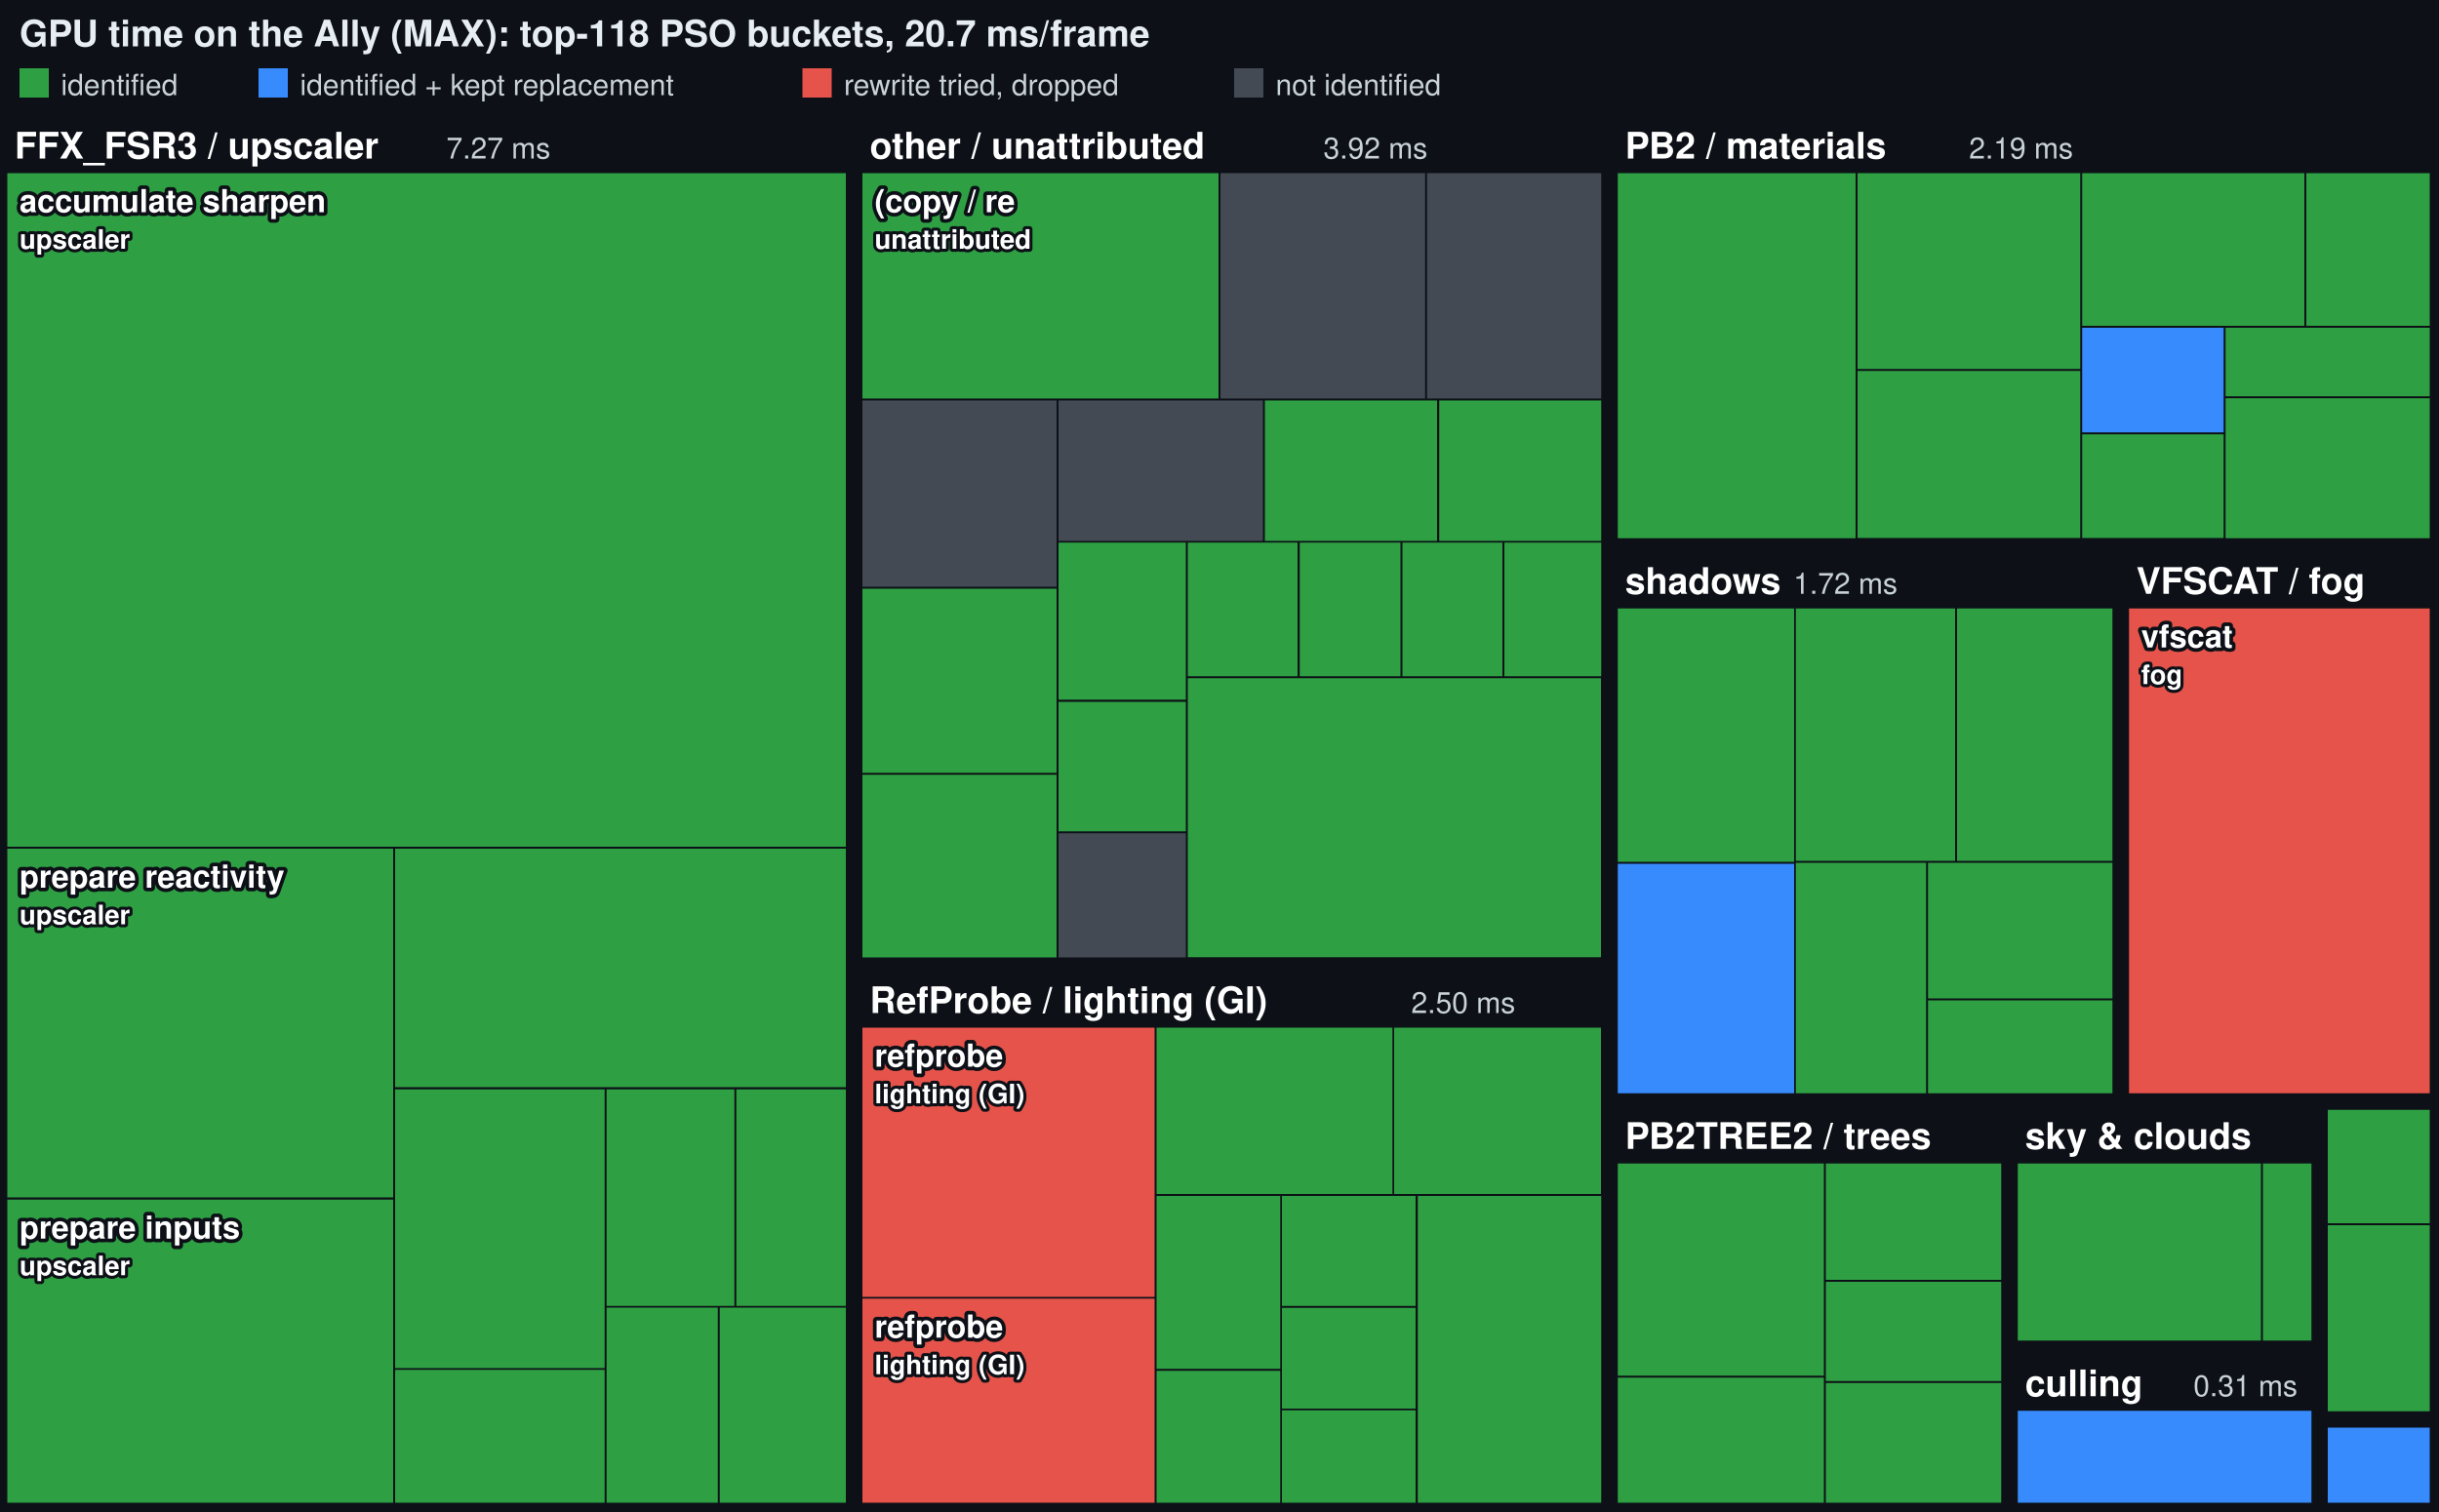
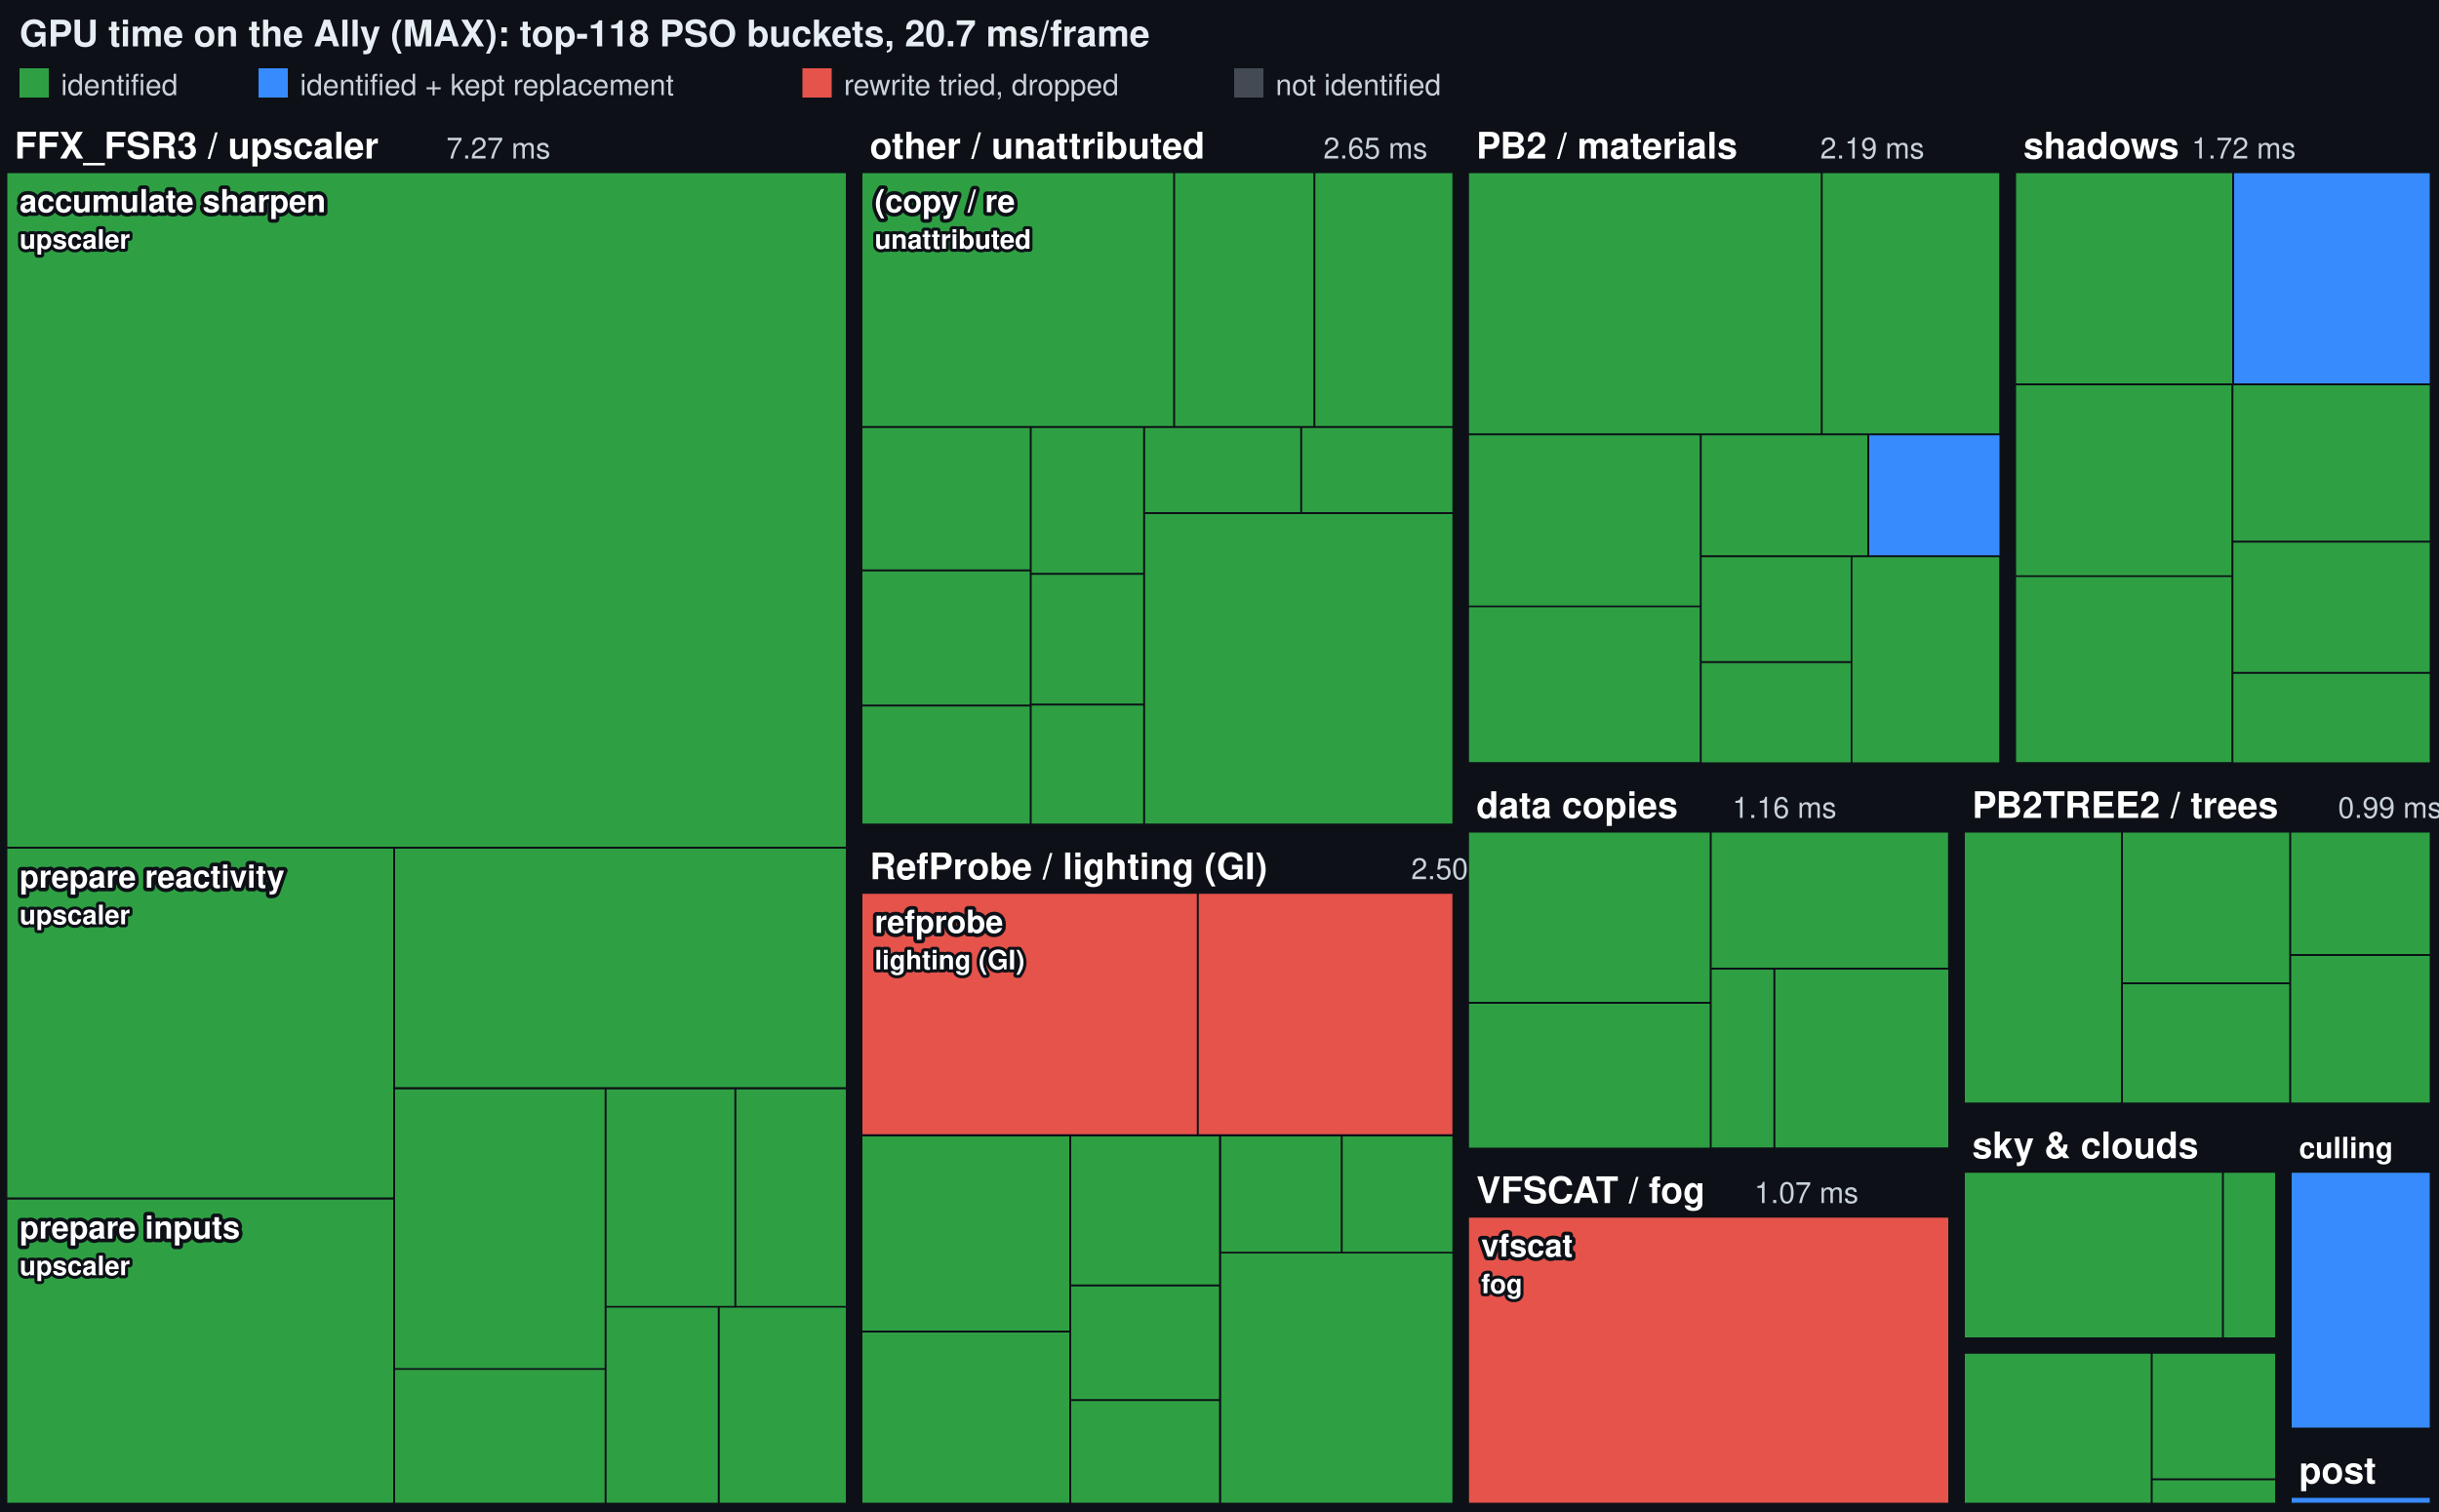
<svg xmlns="http://www.w3.org/2000/svg" viewBox="0 0 1000 620" style="width:100%;height:auto" font-family="Segoe UI,Helvetica,Arial,sans-serif">
  <rect width="100%" height="100%" fill="#0d1117" />
  <text x="8" y="19" fill="#e6edf3" font-size="15" font-weight="700">GPU time on the Ally (MAX): top-118 PSO buckets, 20.7 ms/frame</text>
  <rect x="8" y="28" width="12" height="12" fill="#2ea043" />
  <text x="25" y="39" fill="#c9d1d9" font-size="12">identified</text>
  <rect x="106" y="28" width="12" height="12" fill="#388bfd" />
  <text x="123" y="39" fill="#c9d1d9" font-size="12">identified + kept replacement</text>
  <rect x="329" y="28" width="12" height="12" fill="#e5534b" />
  <text x="346" y="39" fill="#c9d1d9" font-size="12">rewrite tried, dropped</text>
  <rect x="506" y="28" width="12" height="12" fill="#444a54" />
  <text x="523" y="39" fill="#c9d1d9" font-size="12">not identified</text>
  <rect x="3.0" y="71.0" width="343.8" height="276.2" fill="#2ea043" />
  <text x="8.0" y="87.0" fill="#fff" font-size="13" font-weight="600" stroke="#0d1117" stroke-width="3" stroke-linejoin="round" paint-order="stroke">accumulate sharpen</text>
  <text x="8.0" y="102.0" fill="#fff" font-size="11" font-weight="600" stroke="#0d1117" stroke-width="2.5" stroke-linejoin="round" paint-order="stroke">upscaler</text>
  <rect x="3.0" y="348.0" width="158.2" height="143.0" fill="#2ea043" />
  <text x="8.0" y="364.0" fill="#fff" font-size="13" font-weight="600" stroke="#0d1117" stroke-width="3" stroke-linejoin="round" paint-order="stroke">prepare reactivity</text>
  <text x="8.0" y="379.0" fill="#fff" font-size="11" font-weight="600" stroke="#0d1117" stroke-width="2.5" stroke-linejoin="round" paint-order="stroke">upscaler</text>
  <rect x="3.0" y="491.9" width="158.2" height="124.3" fill="#2ea043" />
  <text x="8.0" y="507.9" fill="#fff" font-size="13" font-weight="600" stroke="#0d1117" stroke-width="3" stroke-linejoin="round" paint-order="stroke">prepare inputs</text>
  <text x="8.0" y="522.9" fill="#fff" font-size="11" font-weight="600" stroke="#0d1117" stroke-width="2.5" stroke-linejoin="round" paint-order="stroke">upscaler</text>
  <rect x="162.0" y="348.0" width="184.8" height="97.8" fill="#2ea043" />
  <rect x="162.0" y="446.7" width="85.9" height="114.3" fill="#2ea043" />
  <rect x="162.0" y="561.7" width="85.9" height="54.5" fill="#2ea043" />
  <rect x="248.7" y="446.7" width="52.4" height="88.8" fill="#2ea043" />
  <rect x="301.9" y="446.7" width="44.9" height="88.8" fill="#2ea043" />
  <rect x="248.7" y="536.2" width="45.6" height="80.0" fill="#2ea043" />
  <rect x="295.1" y="536.2" width="51.7" height="80.0" fill="#2ea043" />
  <text x="6.0" y="65.0" fill="#fff" font-size="15" font-weight="700" stroke="#0d1117" stroke-width="3" stroke-linejoin="round" paint-order="stroke">FFX_FSR3 / upscaler</text>
  <text x="183.0" y="65.0" fill="#c9d1d9" font-size="12" font-weight="400" stroke="#0d1117" stroke-width="3" stroke-linejoin="round" paint-order="stroke">7.27 ms</text>
-   <rect x="872.9" y="249.5" width="123.3" height="198.8" fill="#e5534b" />
-   <text x="877.9" y="265.5" fill="#fff" font-size="13" font-weight="600" stroke="#0d1117" stroke-width="3" stroke-linejoin="round" paint-order="stroke">vfscat</text>
-   <text x="877.9" y="280.5" fill="#fff" font-size="11" font-weight="600" stroke="#0d1117" stroke-width="2.5" stroke-linejoin="round" paint-order="stroke">fog</text>
-   <text x="875.9" y="243.5" fill="#fff" font-size="15" font-weight="700" stroke="#0d1117" stroke-width="3" stroke-linejoin="round" paint-order="stroke">VFSCAT / fog</text>
-   <rect x="663.3" y="71.0" width="97.5" height="149.7" fill="#2ea043" />
-   <rect x="761.6" y="71.0" width="91.3" height="80.3" fill="#2ea043" />
-   <rect x="761.6" y="152.1" width="91.3" height="68.5" fill="#2ea043" />
-   <rect x="853.7" y="71.0" width="91.1" height="62.6" fill="#2ea043" />
-   <rect x="945.6" y="71.0" width="50.6" height="62.6" fill="#2ea043" />
-   <rect x="853.7" y="134.4" width="58.0" height="42.9" fill="#388bfd" />
-   <rect x="853.7" y="178.1" width="58.0" height="42.5" fill="#2ea043" />
-   <rect x="912.5" y="134.4" width="83.7" height="28.1" fill="#2ea043" />
-   <rect x="912.5" y="163.3" width="83.7" height="57.4" fill="#2ea043" />
-   <text x="666.3" y="65.0" fill="#fff" font-size="15" font-weight="700" stroke="#0d1117" stroke-width="3" stroke-linejoin="round" paint-order="stroke">PB2 / materials</text>
-   <text x="807.3" y="65.0" fill="#c9d1d9" font-size="12" font-weight="400" stroke="#0d1117" stroke-width="3" stroke-linejoin="round" paint-order="stroke">2.19 ms</text>
-   <rect x="353.6" y="421.4" width="119.8" height="110.4" fill="#e5534b" />
-   <text x="358.6" y="437.4" fill="#fff" font-size="13" font-weight="600" stroke="#0d1117" stroke-width="3" stroke-linejoin="round" paint-order="stroke">refprobe</text>
-   <text x="358.6" y="452.4" fill="#fff" font-size="11" font-weight="600" stroke="#0d1117" stroke-width="2.5" stroke-linejoin="round" paint-order="stroke">lighting (GI)</text>
-   <rect x="353.6" y="532.5" width="119.8" height="83.7" fill="#e5534b" />
-   <text x="358.6" y="548.5" fill="#fff" font-size="13" font-weight="600" stroke="#0d1117" stroke-width="3" stroke-linejoin="round" paint-order="stroke">refprobe</text>
-   <text x="358.6" y="563.5" fill="#fff" font-size="11" font-weight="600" stroke="#0d1117" stroke-width="2.5" stroke-linejoin="round" paint-order="stroke">lighting (GI)</text>
-   <rect x="474.2" y="421.4" width="96.7" height="68.2" fill="#2ea043" />
-   <rect x="571.6" y="421.4" width="84.8" height="68.2" fill="#2ea043" />
-   <rect x="474.2" y="490.4" width="50.7" height="70.9" fill="#2ea043" />
-   <rect x="474.2" y="562.1" width="50.7" height="54.1" fill="#2ea043" />
-   <rect x="525.6" y="490.4" width="54.8" height="45.1" fill="#2ea043" />
-   <rect x="525.6" y="536.3" width="54.8" height="41.3" fill="#2ea043" />
-   <rect x="525.6" y="578.3" width="54.8" height="37.9" fill="#2ea043" />
-   <rect x="581.3" y="490.4" width="75.2" height="125.8" fill="#2ea043" />
-   <text x="356.6" y="415.4" fill="#fff" font-size="15" font-weight="700" stroke="#0d1117" stroke-width="3" stroke-linejoin="round" paint-order="stroke">RefProbe / lighting (GI)</text>
-   <text x="578.6" y="415.4" fill="#c9d1d9" font-size="12" font-weight="400" stroke="#0d1117" stroke-width="3" stroke-linejoin="round" paint-order="stroke">2.50 ms</text>
-   <rect x="353.6" y="71.0" width="146.0" height="92.4" fill="#2ea043" />
+   <rect x="602.3" y="499.3" width="196.5" height="116.9" fill="#e5534b" />
+   <text x="607.3" y="515.3" fill="#fff" font-size="13" font-weight="600" stroke="#0d1117" stroke-width="3" stroke-linejoin="round" paint-order="stroke">vfscat</text>
+   <text x="607.3" y="530.3" fill="#fff" font-size="11" font-weight="600" stroke="#0d1117" stroke-width="2.5" stroke-linejoin="round" paint-order="stroke">fog</text>
+   <text x="605.3" y="493.3" fill="#fff" font-size="15" font-weight="700" stroke="#0d1117" stroke-width="3" stroke-linejoin="round" paint-order="stroke">VFSCAT / fog</text>
+   <text x="719.3" y="493.3" fill="#c9d1d9" font-size="12" font-weight="400" stroke="#0d1117" stroke-width="3" stroke-linejoin="round" paint-order="stroke">1.07 ms</text>
+   <rect x="602.3" y="71.0" width="144.2" height="106.7" fill="#2ea043" />
+   <rect x="747.3" y="71.0" width="72.4" height="106.7" fill="#2ea043" />
+   <rect x="602.3" y="178.5" width="94.6" height="69.8" fill="#2ea043" />
+   <rect x="602.3" y="249.0" width="94.6" height="63.5" fill="#2ea043" />
+   <rect x="697.7" y="178.5" width="67.9" height="49.2" fill="#2ea043" />
+   <rect x="766.4" y="178.5" width="53.4" height="49.2" fill="#388bfd" />
+   <rect x="697.7" y="228.5" width="61.1" height="42.6" fill="#2ea043" />
+   <rect x="697.7" y="271.9" width="61.1" height="40.7" fill="#2ea043" />
+   <rect x="759.5" y="228.5" width="60.2" height="84.1" fill="#2ea043" />
+   <text x="605.3" y="65.0" fill="#fff" font-size="15" font-weight="700" stroke="#0d1117" stroke-width="3" stroke-linejoin="round" paint-order="stroke">PB2 / materials</text>
+   <text x="746.3" y="65.0" fill="#c9d1d9" font-size="12" font-weight="400" stroke="#0d1117" stroke-width="3" stroke-linejoin="round" paint-order="stroke">2.19 ms</text>
+   <rect x="353.6" y="366.5" width="137.1" height="98.6" fill="#e5534b" />
+   <text x="358.6" y="382.5" fill="#fff" font-size="13" font-weight="600" stroke="#0d1117" stroke-width="3" stroke-linejoin="round" paint-order="stroke">refprobe</text>
+   <text x="358.6" y="397.5" fill="#fff" font-size="11" font-weight="600" stroke="#0d1117" stroke-width="2.5" stroke-linejoin="round" paint-order="stroke">lighting (GI)</text>
+   <rect x="491.5" y="366.5" width="104.0" height="98.6" fill="#e5534b" />
+   <rect x="353.6" y="466.0" width="84.8" height="79.6" fill="#2ea043" />
+   <rect x="353.6" y="546.4" width="84.8" height="69.8" fill="#2ea043" />
+   <rect x="439.2" y="466.0" width="60.6" height="60.7" fill="#2ea043" />
+   <rect x="439.2" y="527.5" width="60.6" height="46.2" fill="#2ea043" />
+   <rect x="439.2" y="574.5" width="60.6" height="41.7" fill="#2ea043" />
+   <rect x="500.7" y="466.0" width="49.0" height="47.3" fill="#2ea043" />
+   <rect x="550.5" y="466.0" width="45.0" height="47.3" fill="#2ea043" />
+   <rect x="500.7" y="514.0" width="94.8" height="102.2" fill="#2ea043" />
+   <text x="356.6" y="360.5" fill="#fff" font-size="15" font-weight="700" stroke="#0d1117" stroke-width="3" stroke-linejoin="round" paint-order="stroke">RefProbe / lighting (GI)</text>
+   <text x="578.6" y="360.5" fill="#c9d1d9" font-size="12" font-weight="400" stroke="#0d1117" stroke-width="3" stroke-linejoin="round" paint-order="stroke">2.50 ms</text>
+   <rect x="353.6" y="71.0" width="127.4" height="103.7" fill="#2ea043" />
  <text x="358.6" y="87.0" fill="#fff" font-size="13" font-weight="600" stroke="#0d1117" stroke-width="3" stroke-linejoin="round" paint-order="stroke">(copy / re</text>
  <text x="358.6" y="102.0" fill="#fff" font-size="11" font-weight="600" stroke="#0d1117" stroke-width="2.5" stroke-linejoin="round" paint-order="stroke">unattributed</text>
-   <rect x="500.4" y="71.0" width="83.9" height="92.4" fill="#444a54" />
-   <rect x="585.1" y="71.0" width="71.4" height="92.4" fill="#444a54" />
-   <rect x="353.6" y="164.2" width="79.6" height="76.4" fill="#444a54" />
-   <rect x="353.6" y="241.4" width="79.6" height="75.5" fill="#2ea043" />
-   <rect x="353.6" y="317.7" width="79.6" height="74.9" fill="#2ea043" />
-   <rect x="434.0" y="164.2" width="83.8" height="57.6" fill="#444a54" />
-   <rect x="518.6" y="164.2" width="70.6" height="57.6" fill="#2ea043" />
-   <rect x="590.1" y="164.2" width="66.4" height="57.6" fill="#2ea043" />
-   <rect x="434.0" y="222.5" width="52.2" height="64.4" fill="#2ea043" />
-   <rect x="434.0" y="287.8" width="52.2" height="53.1" fill="#2ea043" />
-   <rect x="434.0" y="341.7" width="52.2" height="50.9" fill="#444a54" />
-   <rect x="487.0" y="222.5" width="45.0" height="54.8" fill="#2ea043" />
-   <rect x="532.9" y="222.5" width="41.3" height="54.8" fill="#2ea043" />
-   <rect x="575.0" y="222.5" width="41.0" height="54.8" fill="#2ea043" />
-   <rect x="616.8" y="222.5" width="39.7" height="54.8" fill="#2ea043" />
-   <rect x="487.0" y="278.1" width="169.4" height="114.4" fill="#2ea043" />
+   <rect x="481.8" y="71.0" width="56.7" height="103.7" fill="#2ea043" />
+   <rect x="539.3" y="71.0" width="56.2" height="103.7" fill="#2ea043" />
+   <rect x="353.6" y="175.5" width="68.6" height="58.0" fill="#2ea043" />
+   <rect x="353.6" y="234.3" width="68.6" height="54.6" fill="#2ea043" />
+   <rect x="353.6" y="289.7" width="68.6" height="48.0" fill="#2ea043" />
+   <rect x="423.0" y="175.5" width="45.7" height="59.4" fill="#2ea043" />
+   <rect x="423.0" y="235.7" width="45.7" height="52.8" fill="#2ea043" />
+   <rect x="423.0" y="289.3" width="45.7" height="48.4" fill="#2ea043" />
+   <rect x="469.5" y="175.5" width="63.6" height="34.5" fill="#2ea043" />
+   <rect x="533.9" y="175.5" width="61.6" height="34.5" fill="#2ea043" />
+   <rect x="469.5" y="210.8" width="126.0" height="126.9" fill="#2ea043" />
  <text x="356.6" y="65.0" fill="#fff" font-size="15" font-weight="700" stroke="#0d1117" stroke-width="3" stroke-linejoin="round" paint-order="stroke">other / unattributed</text>
-   <text x="542.6" y="65.0" fill="#c9d1d9" font-size="12" font-weight="400" stroke="#0d1117" stroke-width="3" stroke-linejoin="round" paint-order="stroke">3.92 ms</text>
-   <rect x="827.3" y="477.1" width="99.7" height="72.6" fill="#2ea043" />
-   <rect x="927.8" y="477.1" width="19.9" height="72.6" fill="#2ea043" />
-   <text x="830.3" y="471.1" fill="#fff" font-size="15" font-weight="700" stroke="#0d1117" stroke-width="3" stroke-linejoin="round" paint-order="stroke">sky &amp; clouds</text>
-   <rect x="663.3" y="477.1" width="84.5" height="87.0" fill="#2ea043" />
-   <rect x="663.3" y="564.9" width="84.5" height="51.3" fill="#2ea043" />
-   <rect x="748.6" y="477.1" width="71.9" height="47.7" fill="#2ea043" />
-   <rect x="748.6" y="525.6" width="71.9" height="40.7" fill="#2ea043" />
-   <rect x="748.6" y="567.1" width="71.9" height="49.1" fill="#2ea043" />
-   <text x="666.3" y="471.1" fill="#fff" font-size="15" font-weight="700" stroke="#0d1117" stroke-width="3" stroke-linejoin="round" paint-order="stroke">PB2TREE2 / trees</text>
-   <rect x="663.3" y="249.5" width="72.3" height="103.9" fill="#2ea043" />
-   <rect x="663.3" y="354.2" width="72.3" height="94.1" fill="#388bfd" />
-   <rect x="736.3" y="249.5" width="65.3" height="103.5" fill="#2ea043" />
-   <rect x="802.4" y="249.5" width="63.7" height="103.5" fill="#2ea043" />
-   <rect x="736.3" y="353.8" width="53.4" height="94.5" fill="#2ea043" />
-   <rect x="790.5" y="353.8" width="75.6" height="55.6" fill="#2ea043" />
-   <rect x="790.5" y="410.2" width="75.6" height="38.1" fill="#2ea043" />
-   <text x="666.3" y="243.5" fill="#fff" font-size="15" font-weight="700" stroke="#0d1117" stroke-width="3" stroke-linejoin="round" paint-order="stroke">shadows</text>
-   <text x="735.3" y="243.5" fill="#c9d1d9" font-size="12" font-weight="400" stroke="#0d1117" stroke-width="3" stroke-linejoin="round" paint-order="stroke">1.72 ms</text>
-   <rect x="827.3" y="578.5" width="120.4" height="37.7" fill="#388bfd" />
-   <text x="830.3" y="572.5" fill="#fff" font-size="15" font-weight="700" stroke="#0d1117" stroke-width="3" stroke-linejoin="round" paint-order="stroke">culling</text>
-   <text x="899.3" y="572.5" fill="#c9d1d9" font-size="12" font-weight="400" stroke="#0d1117" stroke-width="3" stroke-linejoin="round" paint-order="stroke">0.31 ms</text>
-   <rect x="954.4" y="455.1" width="41.8" height="46.5" fill="#2ea043" />
-   <rect x="954.4" y="502.4" width="41.8" height="76.3" fill="#2ea043" />
-   <rect x="954.4" y="585.4" width="41.8" height="30.8" fill="#388bfd" />
+   <text x="542.6" y="65.0" fill="#c9d1d9" font-size="12" font-weight="400" stroke="#0d1117" stroke-width="3" stroke-linejoin="round" paint-order="stroke">2.65 ms</text>
+   <rect x="805.6" y="480.9" width="105.4" height="67.5" fill="#2ea043" />
+   <rect x="911.8" y="480.9" width="21.0" height="67.5" fill="#2ea043" />
+   <text x="808.6" y="474.9" fill="#fff" font-size="15" font-weight="700" stroke="#0d1117" stroke-width="3" stroke-linejoin="round" paint-order="stroke">sky &amp; clouds</text>
+   <rect x="805.6" y="341.4" width="64.0" height="110.7" fill="#2ea043" />
+   <rect x="870.4" y="341.4" width="68.2" height="61.4" fill="#2ea043" />
+   <rect x="870.4" y="403.6" width="68.2" height="48.5" fill="#2ea043" />
+   <rect x="939.4" y="341.4" width="56.8" height="49.8" fill="#2ea043" />
+   <rect x="939.4" y="392.0" width="56.8" height="60.1" fill="#2ea043" />
+   <text x="808.6" y="335.4" fill="#fff" font-size="15" font-weight="700" stroke="#0d1117" stroke-width="3" stroke-linejoin="round" paint-order="stroke">PB2TREE2 / trees</text>
+   <text x="958.6" y="335.4" fill="#c9d1d9" font-size="12" font-weight="400" stroke="#0d1117" stroke-width="3" stroke-linejoin="round" paint-order="stroke">0.99 ms</text>
+   <rect x="826.6" y="71.0" width="88.6" height="86.2" fill="#2ea043" />
+   <rect x="916.0" y="71.0" width="80.2" height="86.2" fill="#388bfd" />
+   <rect x="826.6" y="158.0" width="88.3" height="77.9" fill="#2ea043" />
+   <rect x="826.6" y="236.6" width="88.3" height="75.9" fill="#2ea043" />
+   <rect x="915.7" y="158.0" width="80.5" height="63.7" fill="#2ea043" />
+   <rect x="915.7" y="222.5" width="80.5" height="53.0" fill="#2ea043" />
+   <rect x="915.7" y="276.3" width="80.5" height="36.3" fill="#2ea043" />
+   <text x="829.6" y="65.0" fill="#fff" font-size="15" font-weight="700" stroke="#0d1117" stroke-width="3" stroke-linejoin="round" paint-order="stroke">shadows</text>
+   <text x="898.6" y="65.0" fill="#c9d1d9" font-size="12" font-weight="400" stroke="#0d1117" stroke-width="3" stroke-linejoin="round" paint-order="stroke">1.72 ms</text>
+   <rect x="602.3" y="341.4" width="98.7" height="69.4" fill="#2ea043" />
+   <rect x="602.3" y="411.6" width="98.7" height="59.0" fill="#2ea043" />
+   <rect x="701.8" y="341.4" width="96.9" height="55.4" fill="#2ea043" />
+   <rect x="701.8" y="397.6" width="25.3" height="72.9" fill="#2ea043" />
+   <rect x="727.9" y="397.6" width="70.9" height="72.9" fill="#2ea043" />
+   <text x="605.3" y="335.4" fill="#fff" font-size="15" font-weight="700" stroke="#0d1117" stroke-width="3" stroke-linejoin="round" paint-order="stroke">data copies</text>
+   <text x="710.3" y="335.4" fill="#c9d1d9" font-size="12" font-weight="400" stroke="#0d1117" stroke-width="3" stroke-linejoin="round" paint-order="stroke">1.16 ms</text>
+   <rect x="939.6" y="480.9" width="56.6" height="104.5" fill="#388bfd" />
+   <text x="942.6" y="474.9" fill="#fff" font-size="12" font-weight="700" stroke="#0d1117" stroke-width="3" stroke-linejoin="round" paint-order="stroke">culling</text>
+   <rect x="805.6" y="555.1" width="76.2" height="61.1" fill="#2ea043" />
+   <rect x="882.6" y="555.1" width="50.2" height="51.1" fill="#2ea043" />
+   <rect x="882.6" y="607.0" width="50.2" height="9.2" fill="#2ea043" />
+   <rect x="939.6" y="614.2" width="56.6" height="2.0" fill="#388bfd" />
+   <text x="942.6" y="608.2" fill="#fff" font-size="15" font-weight="700" stroke="#0d1117" stroke-width="3" stroke-linejoin="round" paint-order="stroke">post</text>
</svg>
